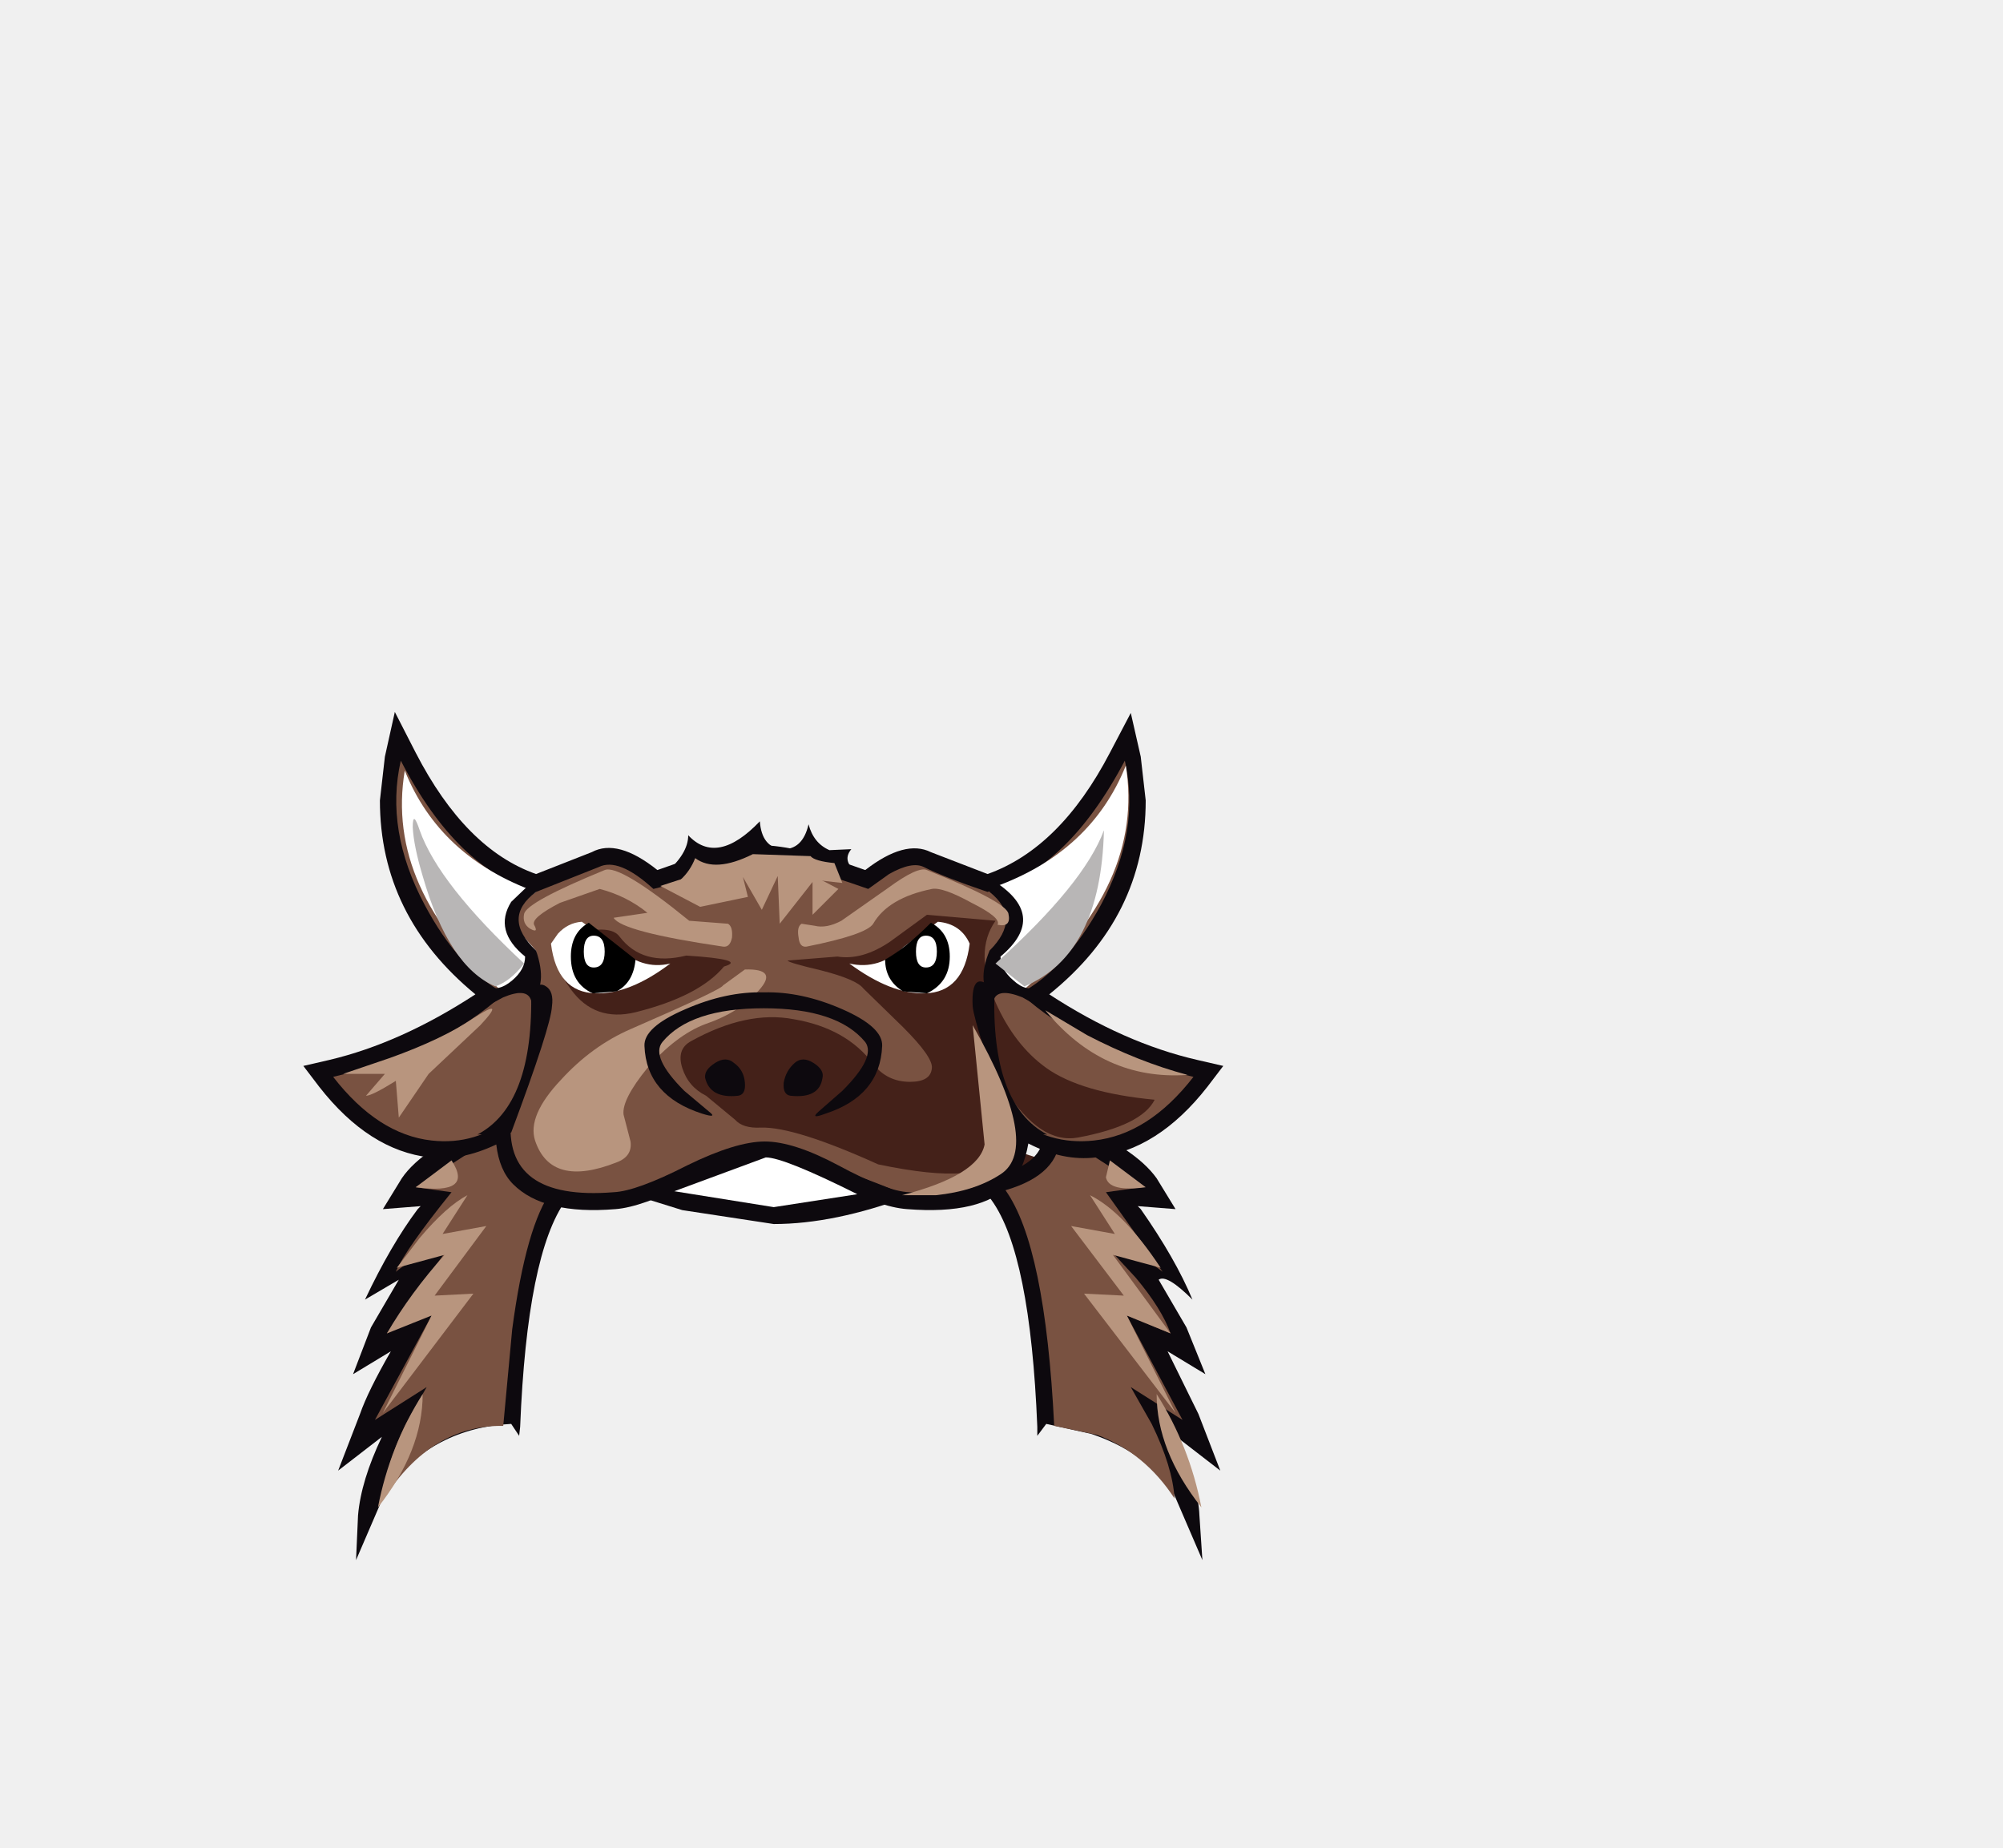
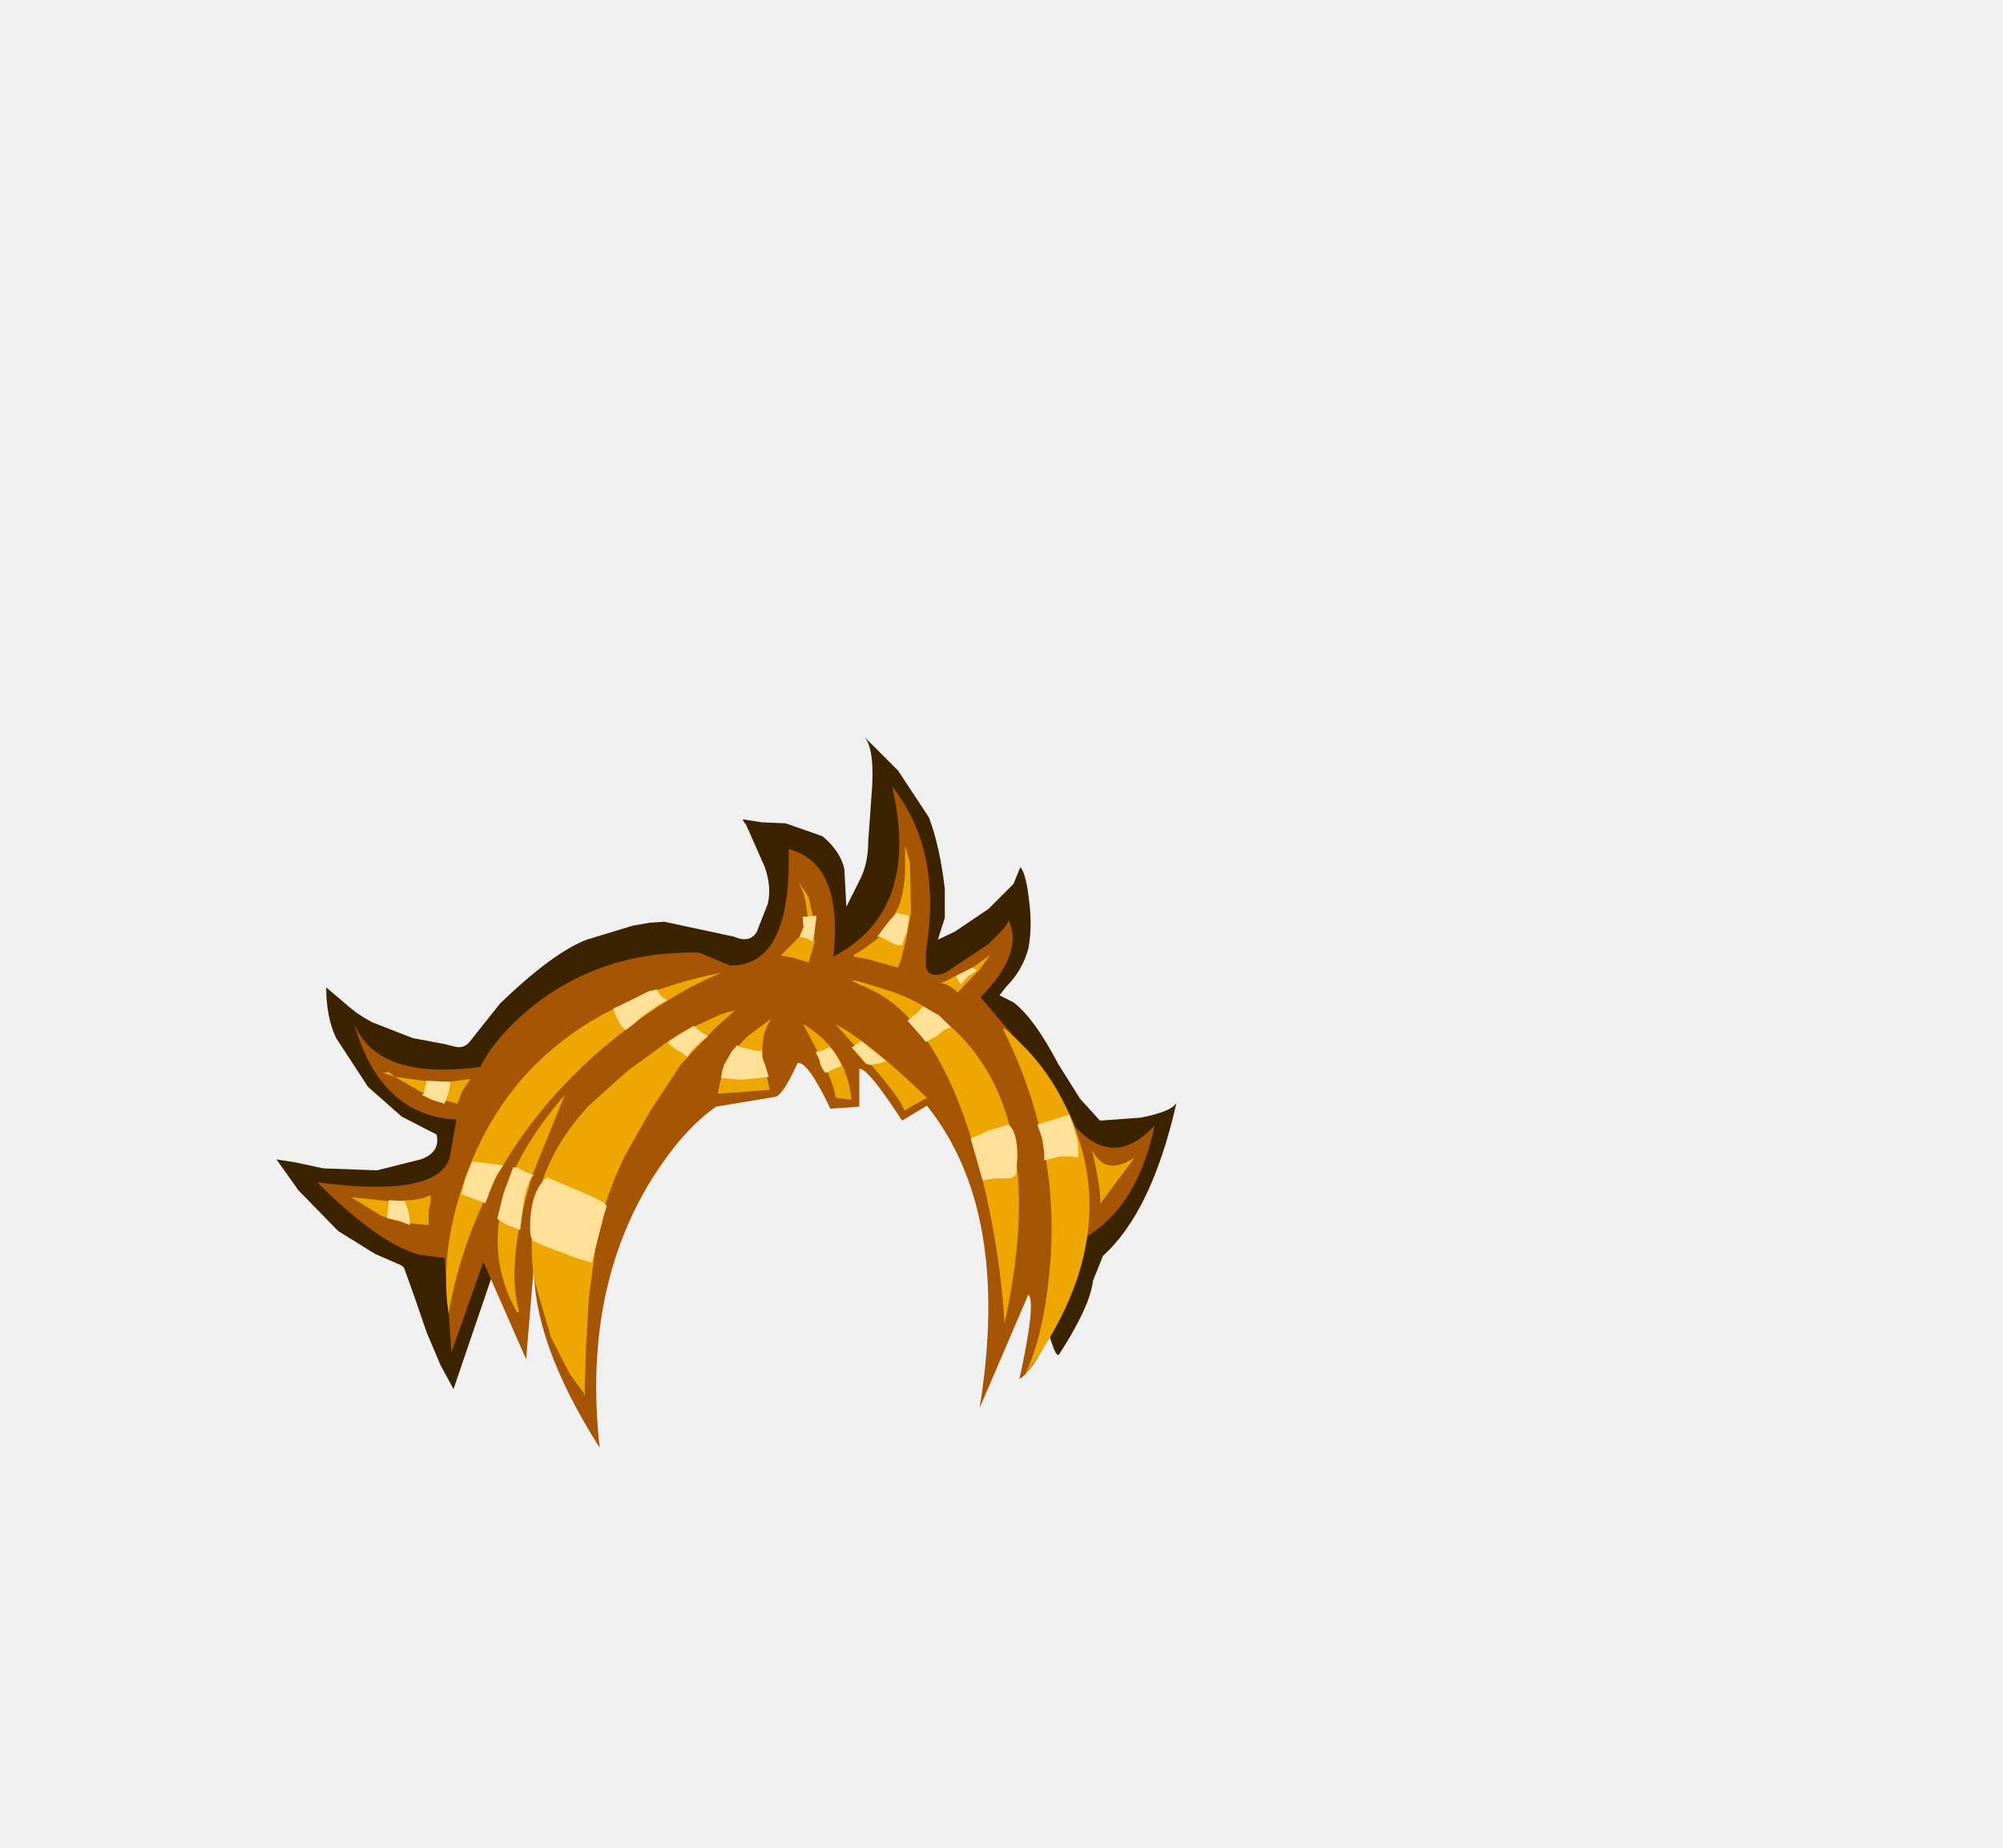
<svg xmlns="http://www.w3.org/2000/svg" xmlns:xlink="http://www.w3.org/1999/xlink" height="92.9" width="100.7">
-   <use height="42.65" transform="translate(15.25 35.8)" width="46.25" xlink:href="#a" />
+   <use height="35.8" transform="translate(13.9 37)" width="45.25" xlink:href="#a" />
  <defs>
-     <g id="a" fill-rule="evenodd">
-       <path d="m15.3 10.35-2.25-.1 2.6 3.95-2.2-1.6 3.6 6.9-2.85-2.65 2.25 5.1-2.15-1.45v1.35q-.5-9.4-2.6-12.85l.2-1.05 2.3.75 1.1 1.65" fill="#442119" transform="translate(23.4 13.95)" />
-       <path d="m-14 6.55 1.2-.6V7.3q0 1.4 2.15 2l1.15.35-.7.95q-1.95 2.7-2.3 11.4l-.05.45-.4-.6q-3.9.2-6.25 3.25l-1.55 3.6.1-2.25q.15-1.75 1.2-3.95l-2.2 1.7 1.1-2.85q.4-1.15 1.55-3.15l-1.9 1.15.9-2.35 1.4-2.4-1.7 1q1.3-2.75 2.65-4.55l.15-.15-1.9.15.95-1.55Q-17.4 7.95-14 6.55" fill="#0d090e" transform="translate(23.4 13.95)" />
-       <path d="m-15.95 10.2-1.8-.25 4.1-2.65q0 2 2.75 2.8-1.3 1.75-2 7l-.45 4.85q-3.6-.05-6 3.65.05-1.6 1.1-3.75L-17.2 20l-2.6 1.65 2.85-5.25q-.8.05-2.25.9l2.95-4.1q-1-.2-2.5 1 .5-1.15 2.8-4" fill="#795241" transform="translate(23.4 13.95)" />
-       <path d="m-17.75 9.95 1.8-1.35q1.15 1.75-1.8 1.35m3.55 1.95-2.6 3.5 1.95-.1-4.55 6 2.45-4.9-2.25.9q1.2-2.05 2.9-3.95l-2.4.65 1.15-1.5q1.35-1.6 2.4-2.15l-1.25 1.95 2.2-.4m-5.45 14.15q.6-3.1 2.25-5.7 0 2.85-2.25 5.7" fill="#b8957e" transform="translate(23.4 13.95)" />
-       <path d="M20.5 22.5q1.1 2.5 1.15 3.95l.15 2.25-1.55-3.6q-1.5-1.9-4.05-2.75l-2.25-.5-.45.6V22q-.35-8.7-2.3-11.4l-.7-.95 1.15-.35q2.15-.6 2.15-2V5.95l1.2.6q3.4 1.4 4.5 2.95l.95 1.55-1.9-.15.15.15q1.75 2.5 2.6 4.55-1.3-1.3-1.7-1L21 17l.95 2.35-1.9-1.15 1.55 3.15 1.1 2.85-2.2-1.7" fill="#0d090e" transform="translate(23.4 13.95)" />
-       <path d="m18.75 9.95-1.8.25 2.85 4q-.95-.75-1.85-.95l-.7-.05 1.2 1.3q1.3 1.55 1.75 2.8l-2.2-.9 2.8 5.25L18.2 20l1.05 1.85Q20.3 24 20.4 25.6q-1.5-2.3-3.9-3.2l-2.15-.45Q13.9 12.9 11.9 10.1q2.75-.8 2.75-2.8l4.1 2.65" fill="#795241" transform="translate(23.4 13.95)" />
-       <path d="m19.7 14-2.4-.65 2.9 3.95-2.2-.9 2.45 4.9-4.6-6 2 .1-2.65-3.5 2.2.4-1.25-1.95q1.7.85 3.55 3.65m-.75-4.05q-1.85.25-2-.5l.2-.85 1.8 1.35m2.8 16.1q-2.25-2.85-2.25-5.7 1.65 2.6 2.25 5.7" fill="#b8957e" transform="translate(23.4 13.95)" />
-       <path d="m17.15-11.9 1.05-2 .5 2.2.25 2.2q0 5.85-4.85 9.75 3.75 2.45 7.45 3.3l1.3.3-.8 1.05q-2.5 3.2-5.6 3.55-1.65.2-3.4-.7-.25 1.4-.9 2.05-1.45 1.55-5.2 1.25-1.4-.1-3.6-1.3Q1.05 8.5-.2 8.5q-1.3 0-3.8 1.25-2.4 1.2-3.7 1.3-3.6.3-5.15-1.25-.7-.7-.85-2-1.8.85-3.35.65-3.05-.35-5.55-3.55l-.8-1.05 1.3-.3q3.6-.85 7.35-3.3-4.8-3.95-4.8-9.75l.25-2.2.5-2.25 1.05 2.05q2.5 4.85 6.05 6.1l2.8-1.1q1.3-.7 3.3.9 3.45-1.25 5.15-1.25 1.85 0 5.3 1.25 2-1.55 3.3-.9L11-5.8q3.65-1.3 6.15-6.1" fill="#0d090e" transform="translate(23.4 13.95)" />
-       <path d="m5-5.05 1.05-.75q1.15-.65 1.75-.35 1 .5 3.2 1.25 4-1.1 6.9-6.6.8 3.5-1.2 7.25-1.75 3.2-4.05 4.45 3.15 2.9 8.7 4.2-2.25 2.9-5 3.2-2.3.25-4.05-1.2.45 4.25-5.25 3.8-1.15-.05-3.55-1.35-2.25-1.2-3.7-1.2-1.45 0-3.9 1.2-2.55 1.3-3.7 1.35-5.6.45-5.15-3.8-1.75 1.45-4 1.2-2.7-.3-4.95-3.2 5.45-1.3 8.6-4.2-2.3-1.25-4-4.45-2-3.75-1.2-7.25 2.85 5.5 6.8 6.6l3.15-1.25q1-.5 2.75 1.1L-.45-6.4Q1.2-6.4 5-5.05" fill="#795241" transform="translate(23.4 13.95)" />
-       <path d="M-4.15-1.7q3.1.2 1.9.55Q-3.5.35-6.7 1.15q-2.05.5-3.25-1.15-.95-1.3-.8-2.15.15-.5 1.45-.75 1.4-.3 1.8.25 1.15 1.5 3.35.95m8.9 1.65q-.35-.45-2.1-.9-1.7-.4-1.7-.5l2.5-.2q1.25.2 2.65-.75l1.85-1.35 3.45.3q-1.1 1.55 0 4.1.95 2.15 2.55 3.3 1.75 1.25 5.45 1.6-.65 1.3-3.85 1.9-1.9.35-3.65-2.4l-1.25-2.3.55 2.5q.45 2.15.25 3-.45 1.7-5.95.55Q1.3 6.9-.4 6.95q-.9.05-1.3-.4l-1.45-1.2q-.9-.45-1.2-1.4-.3-.95.45-1.35 2.8-1.55 5.15-1.1 2.65.45 4 2.25.7.9 1.85.9 1.05 0 1.1-.7.05-.55-1.45-2.05l-2-1.95" fill="#442119" transform="translate(23.4 13.95)" />
-       <path d="M-4.95-1.3Q-7 .25-8.7.2q-1.95-.05-2.25-2.5l.35-.5q.5-.55 1.2-.6l1.75 1.25q1.25 1.2 2.7.85" fill="#fff" transform="translate(23.4 13.95)" />
-       <path d="M-9.95-1.65q0-1.2.9-1.7L-6.7-1.5Q-6.8-.35-7.65.1l-1.2.1q-1.1-.5-1.1-1.85" transform="translate(23.4 13.95)" />
-       <path d="M-8.25-1.9q0 .8-.55.8-.5 0-.5-.8t.5-.8q.55 0 .55.8m12.3.6q1.5.35 2.75-.85L8.5-3.4q1.15.1 1.6 1.1Q9.8.15 7.85.2q-1.7.05-3.8-1.5" fill="#fff" transform="translate(23.4 13.95)" />
-       <path d="M9.1-1.65Q9.1-.35 7.95.2L6.75.1q-.9-.55-.9-1.6 1-.55 2.3-1.85.95.5.95 1.7" transform="translate(23.4 13.95)" />
-       <path d="M7.4-1.9q0-.8.5-.8.55 0 .55.8t-.55.8q-.5 0-.5-.8m-19.1-3q-1.4.9-.85 2l.85.95.15 2.05-1.75.1q-6-5.25-5-11.2 1.75 4.35 6.6 6.1m23.05-.25q4.85-1.75 6.6-6.1.95 5.95-5.05 11.2l-1.75-.1.2-2.05q2.25-1.5 0-2.95" fill="#fff" transform="translate(23.4 13.95)" />
-       <path d="M-14.65 7.3q2.85-1.5 2.7-7.25.4-.45.75-.2.4.25.3 1-.05 1-2.05 6.35l-1.7.1m14.9 4.5-4.6-.7-2.25-.7 2.7-1.05Q-1 8.3.15 8.3q1.85 0 6.9 2.1-3.75 1.4-6.8 1.4" fill="#0d090e" transform="translate(23.4 13.95)" />
-       <path d="m4.45 10.3-4.2.65-5-.8 4.6-1.7q.9 0 4.6 1.85" fill="#fff" transform="translate(23.4 13.95)" />
-       <path d="m-12.95-4.4 1.2-1.15.05.65q-1.75 1.3 0 2.95.6 1.75-.25 2.5-.2-.65-1.4-.15l-1.2.65q.4-.8.3-1.2.65.3 1.35-.3.65-.55.65-1.2-1.6-1.3-.7-2.75M14 7.3l-1.7-.1Q10.35 1.85 10.25.85q-.1-2 1.1-.8Q11.15 5.8 14 7.3" fill="#0d090e" transform="translate(23.4 13.95)" />
-       <path d="m-2.3-.2 1.1-.8Q.5-1.05-.5.05q-.95 1.1-2.7 1.7-1.45.55-2.9 2.2-1.3 1.6-1.2 2.35l.35 1.35q.1.75-.7 1.05-3.3 1.3-4.1-1.1-.4-1.25 1.3-3.05Q-8.9 2.85-6.95 2q4.6-2 4.65-2.2" fill="#b8957e" transform="translate(23.4 13.95)" />
-       <path d="M11.15-5.55q3 1.8.5 3.9 0 .65.65 1.2.65.6 1.25.3-.05.4.35 1.2L12.75.4Q11.5-.1 11.3.55q-.9-.8-.2-2.5 1.65-1.65 0-2.95l.05-.65M3.7 1q2.05.9 2 1.85-.1 2.5-2.85 3.4-.8.3-.35-.1L3.7 5.1q1.7-1.7 1.15-2.45Q3.45.95-.25.95q-3.7 0-5.1 1.7-.6.75 1.1 2.45L-3 6.15q.45.35-.35.1-2.8-.9-2.9-3.4Q-6.3 1.9-4.2 1-2.15.1-.25.15 1.65.1 3.7 1" fill="#0d090e" transform="translate(23.4 13.95)" />
-       <path d="M-1.55 5.35q-1.4.15-1.65-.9-.05-.4.5-.75t.95 0q.5.35.55 1 .05.6-.35.65m2.65 0Q.7 5.3.75 4.7q.1-.6.55-1 .4-.35.95 0 .55.35.45.75-.15 1.05-1.6.9" fill="#0d090e" transform="translate(23.4 13.95)" />
-       <path d="M-12.3-3.8q.15-.6 4.05-2.2.75-.3 4.25 2.55l1.95.15q.25.15.2.7-.1.5-.45.45-5.1-.75-5.5-1.45l1.7-.25q-1.05-.85-2.4-1.2l-2 .7q-1.45.75-1.3 1.1.25.45-.2.2-.4-.25-.3-.75M8.2-5.05Q6-4.6 5.25-3.3q-.35.55-3.35 1.15-.35.05-.4-.45-.1-.55.15-.7l.65.1q.6.15 1.35-.25L6-5.1Q7.5-6.2 7.95-6q4 1.6 4.1 2.2.15.7-.55.55.2-.35-1.3-1.1-1.45-.8-2-.7m-23.05 6.5q1.7-1.1.35.35l-2.6 2.45-1.5 2.2-.15-1.85q-1.2.75-1.5.75l.95-1.1h-2.1l2.35-.8q2.65-.95 4.2-2m28.75-.4L16 2.3q2.6 1.35 5.05 2-4.25.3-7.15-3.25M3.5-5.05l-1.3 1.3V-5.4L.55-3.3l-.1-2.4-.8 1.7-.95-1.65.25 1-2.4.5-2-1.05q3.6-1.2 5-1.2 1.4-.05 3.95 1.35" fill="#b8957e" transform="translate(23.4 13.95)" />
-       <path d="M-12.3-1.3q-.7.9-1.45 1.15-2.35-1-3.65-5.55-.45-1.5-.5-2.45 0-.9.35.15.95 2.7 5.25 6.7m23.7 0q4.45-4 5.45-6.7-.15 6.25-4 7.85L11.4-1.3" fill="#b8b6b6" transform="translate(23.4 13.95)" />
-       <path d="M4.95-5.65Q-.65-7.1-5.25-5.8q1.2-1 1.2-1.95 1.45 1.55 3.6-.7.1 1.3 1.1 1.4Q1.7-7 2-8.3q.25.95 1.05 1.3l1.1-.05Q3.7-6.5 4.3-6q.3.25.65.35" fill="#0d090e" transform="translate(23.4 13.95)" />
-       <path d="M2.1-6.7q.2.25 1.2.35l.4 1-3.55-.4-4.6.25q.5-.45.75-1.1 1 .75 2.9-.2l2.9.1m8.15 8.5q3.5 6.15 1.4 7.5-1.3.85-3.25 1.05H6.7q3.85-1 4.15-2.55l-.6-6" fill="#b8957e" transform="translate(23.4 13.95)" />
+     <use height="32.85" width="45.25" xlink:href="#b" id="f" />
+     <use height="33.25" width="42.1" xlink:href="#c" id="g" />
+     <use height="27.7" width="39.4" xlink:href="#d" id="h" />
+     <use height="17.6" width="34.75" xlink:href="#e" id="i" />
+     <path d="M-9.95 7.65q-.2 0-.2-.6 0-1.85.85-2.55l1.3.55q1.7.7 1.7.9l-.15.5-.6 2.35-.8-.25-1.6-.6-.65-.3h.15M-10.8 4l.35.2.5.2q-.25.1-.5 1.15l-.2 1.6-.65-.25-.5-.3.3-1.25L-11 4h.2m-2.8 1.35.2-.8.35-.85 1.55.2-.35.5-.3.75-.25.65-1.2-.45m27.5-3.5q.45.35.45 1.6l-.05.7q0 .35-.35.4h-.7l-.65.1-.6-2.1.9-.4 1-.3m1.7.7-.25-.7 1.6-.5q.55 1.3.45 2.15l-.4-.05h-.5l-.8.2V3.3l-.1-.75M7.45-7.6H7.3l.65-.85.35-.35.6.15-.1.8-.15.35-.1.35-.35-.05-.75-.4m3.85 1.95.8-.4.2.15-.45.3-.35.4-.25-.4h.05v-.05M3.65-8.6l.6-.05-.1.85-.1.45q-.1-.05-.25-.15l-.4-.1.2-.45-.05-.55h.1m-20.9 14.25.8.05q.3.75.25 1.2l-.5-.2-.65-.15.05-.4.05-.5m3.1-5.95-.1.55-.2.55-.65-.2-.5-.25.1-.05.15-.65 1.2.05M1.5-1.85v.3l.15.35.2.65-1.4.15-1-.1.05-.3.1-.35.4-.7L.15-2l.1-.15.15.1.9.2h.2m3.4-.2.2.2.3.5.1.25-.8.35-.15-.2-.1-.2-.05-.25-.2-.4h.05l.35-.1.3-.15m2.05.9-.2-.05L6-2.05h.05l.45-.3 1.25 1-.25.1-.55.1M9.6-4.1l.8.45.3.3.3.3-.35.15-.35.3-.3.15-.25.15-.2-.25-.75-.85h.1v-.05l.45-.35.25-.3m-11.5 1 .35.3.35.2-.55.45-.3.3-.2.3-.25-.2-.35-.2-.3-.25-.05-.1.1-.1.9-.55.25-.15h.05m-3.8-1 1.5-.75.45-.1v.05l.05.1.15.2.3.2-.4.2-.85.6-.45.4-.4.3-.2-.2-.15-.25-.2-.4-.05-.25.25-.1" transform="translate(17.35 8.8)" id="e" fill="#ffe099" fill-rule="evenodd" />
+     <path d="m8.6-14.7 1.55 2.35q.55 1.45.8 3.6v1.45l-.35 1.1.85-.4 1.7-1.15L14.4-9l.35-.85q.3.35.45 1.8.15 1.25-.05 2.3-.3 1.1-1.1 1.9l-.35.45.7.35q1.05.8 2.25 3.1l1.1 1.75 1 1.1 2.05-.15q1.55-.3 1.8-.75-1.25 5.5-3.7 7.7l-.5 1.25q-.15 1.3-1.7 3.7-.2.3-.75-1.9-.55-2.15-.55-3-.05-2.2-1.3-4.75-1.35-2.6-4.15-5.25-2.3-2.2-5.75-2.3H2.05L-.4-2.1q-2.4.55-4.75 2.05-3.65 2.25-5.45 5.8l-.5 1.75-.15 1.3q0 .7-.25 1l-2.25 6.6-.65-1.2-.7-1.65-.6-1.75-.5-1.4q-.05-.2-.35-.3l-1.15-.5-1.85-1.15-2-2.05-1.1-1.55.95.15 1.4.3 2.7.1 2.2-.55q1-.35.8-1.25l-1.75-.9-1.7-1.5-1.6-2.45q-.5-1.05-.5-2.55l1 .85q.55.5 1.3.9l2.05.8 1.6.3.6.15q.4.05.65-.25L-11.4-3q2.65-2.55 4.35-3.2l2.3-.7.85-.15.75-.05 3.5.75q.8.35 1.15-.25L2.05-8q.2-.85-.15-1.85L.95-12q-.15-.15-.15-.25l.95.15 1.2.05 1.85.65q.9.75 1.1 1.65l.1 1.9.7-1.4q.4-.8.4-1.9l.2-2.8q.1-2-.45-2.5L8.6-14.7" fill="#3c2300" fill-rule="evenodd" transform="translate(22.65 16.45)" id="b" />
+     <path d="M9.55-7.55q.15.65 1 .3l2.1-1.4Q13.7-9.6 13.7-9.9q.8 1.65-1.4 3.9l2.2 2.6Q16.75-.55 17.05.5q1.95 2.15 4-.05-.85 4.05-3.45 5.6-2 6.3-3.35 7.15.85-3.9.45-4.25l-2.45 5.7q1.6-9.9-2.65-15.2L8.35.2Q6.6-2.5 6.2-2.4v1.9l-1.45.1Q3.6-2.8 3.1-2.7 2.4-1.15 2-1l-3 .5q-1.8 1.25-3.45 4-3.25 5.55-2.4 13.15-3.4-5.35-3.3-9.25l-.4 4.8-2.15-4.9-1.6 4.55-.35-4.75-1.25-.15q-2.05-.55-5.15-3.65 5.95.8 6.65-1.2l.35-1.95q-3.85-.2-5.15-4.85 1.15 2.9 6.35 2.2.75-1.5 2.5-2.95 3.55-2.9 8.5-2.8l1.55.65q3.1.05 2.95-5.85 2.75.7 2.25 5.4 4.4-2.3 2.95-8.55 2.55 3.2 1.7 8.3v.75" fill="#a65504" fill-rule="evenodd" transform="translate(21.05 16.6)" id="c" />
+     <g id="a" transform="translate(22.65 17.9)">
+       <use height="32.85" transform="translate(-22.65 -17.9)" width="45.25" xlink:href="#f" />
+       <use height="33.25" transform="translate(-20.6 -15.35)" width="42.1" xlink:href="#g" />
+       <use height="27.7" transform="translate(-18.9 -12.4)" width="39.4" xlink:href="#h" />
+       <use height="17.6" transform="translate(-17.1 -9)" width="34.75" xlink:href="#i" />
+     </g>
+     <g id="d" fill="#eea600" fill-rule="evenodd">
+       <path d="M-7.1-3.6q-6.3 5.45-7.7 13.3-.5-3.3 1-7.25 3.05-7.95 12.75-9.9Q-3.9-6.3-7.1-3.6M16.5-.1q2.65 6.2-2.3 12.85.9-1.95 1.2-5.05.65-6.25-2.25-12.15-.35-.65 1.15.9 1.4 1.5 2.2 3.45" transform="translate(19.7 13.85)" />
+       <path d="M-1.45-4.6-3.1-2.85-4.65-.5l-1.3 2.3Q-6.8 3.55-7.3 5.55l-.45 3.4-.15 2.7-.05 1.7v.5l-.05-.1v-.05l-.7-.95-.95-1.85-.7-2.4-.15-.55q-.7-5 2.75-8.7L-5.8-2.5l1.85-1.35.9-.6 1.95-.9.7-.2-1.05.95m-16.7 9.4-1.55-.95 1.9.2 1.15-.05.55-.1.4-.15v.4l-.1.35v.75l-1.2-.1-1.15-.35m.65-7 1.5.2 1.25.05 1.05-.15-.4.6-.25.65-1.2-.3-.65-.3-1.3-.75-.6-.2.3-.05.3.25m20.8-9.05.25 1.1.05 1.2-.3 1-.8-.25-.6-.1.95-.95.4-1.05-.1-.75-.15-.5-.2-.45.5.75m5.1-1.7.05 2.5L8.2-9.1l-.25 1-.15.4-.4-.1-1.05-.3-.8-.15.05-.1.5-.3.6-.45q.4-.3 1.05-1.5.3-.55.4-1.8v-1.45l.25.9m2.4 6.5q-.55-.5-.9-.45l.25-.1 1.4-.7.9-.65-.55.75-1.1 1.15" transform="translate(19.7 13.85)" />
+       <path d="M-11.35 9.65q-2.8-4.95 2.4-10.95l-1.6 3.95q-1.4 4.45-.7 6.95l-.1.05M10.7-4.5q4.7 4.55 2.45 14.7-.2-3.55-1.15-7.45Q10.05-5 6.3-6.65q-2.1-.9 1.15.15 1.8.6 3.25 2m6.85 5.95q.65 1.4 2.15.4L17.95 4.2q.1-.5-.4-2.75M.25-4.25l1.2-.9q-.65.9-.4 2.3l.3 1.3-2.6.2q.2-1.7 1.5-2.9m2.8-.55v-.05q2.2 1.35 2.4 3.8l-.8-.1q0-.75-1.6-3.65" transform="translate(19.7 13.85)" />
+       <path d="M4.65-4.85q1.65.85 4.6 3.7L8.1-.5q-.05-.6-3.45-4.35" transform="translate(19.7 13.85)" />
    </g>
  </defs>
</svg>
